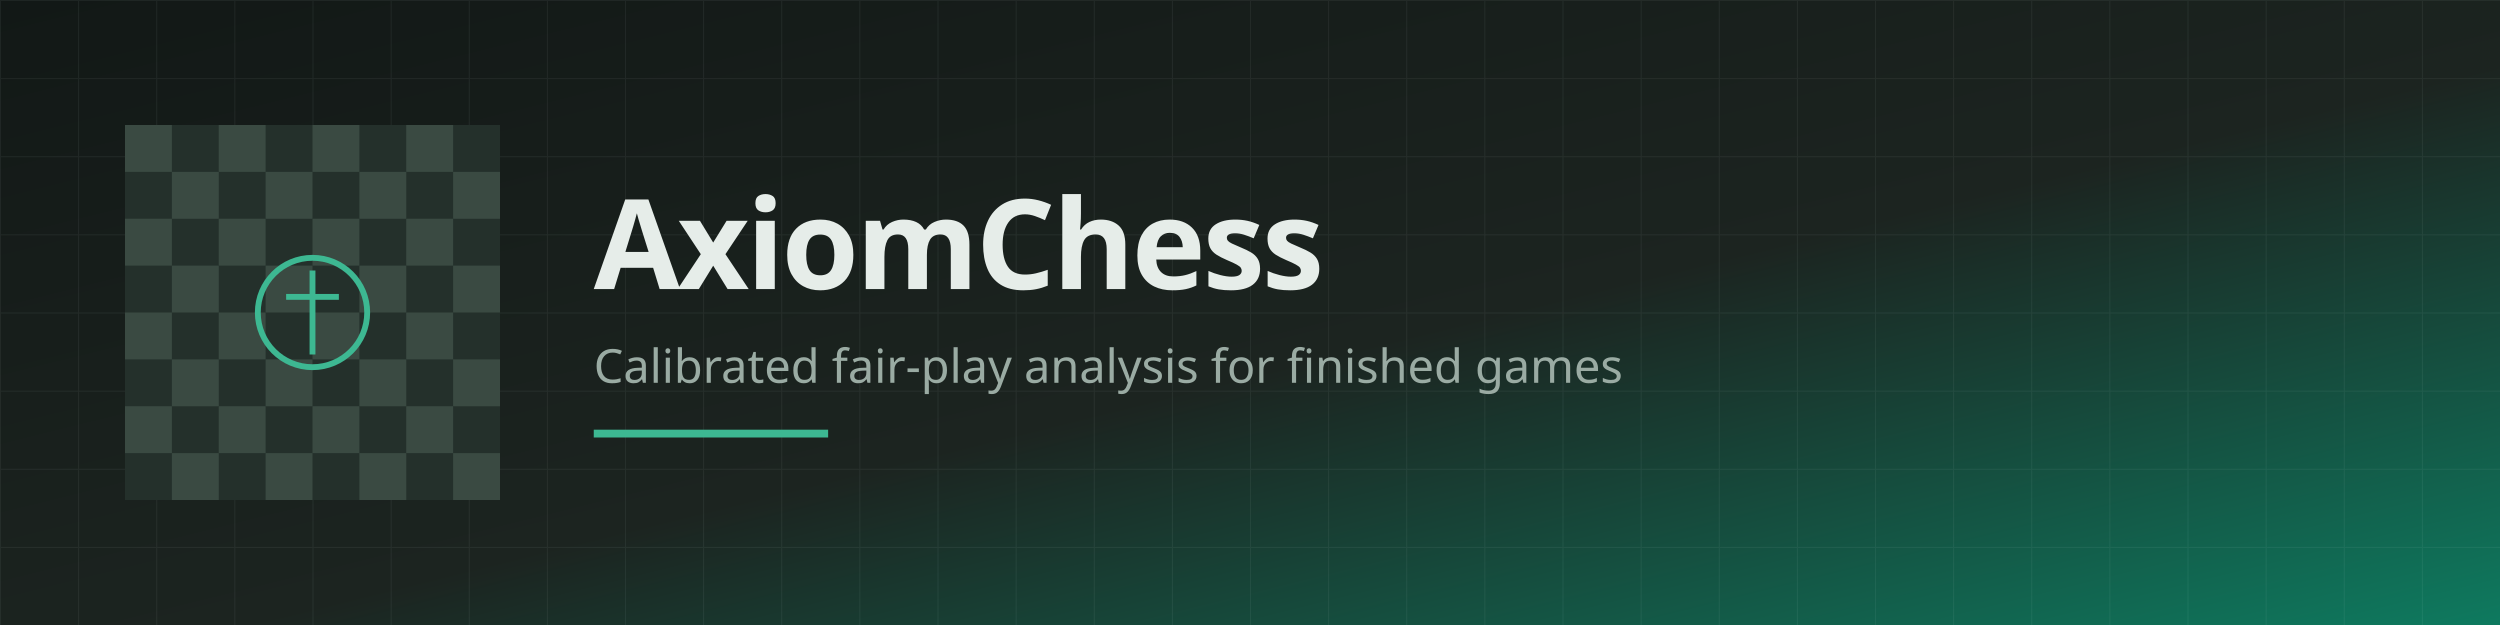
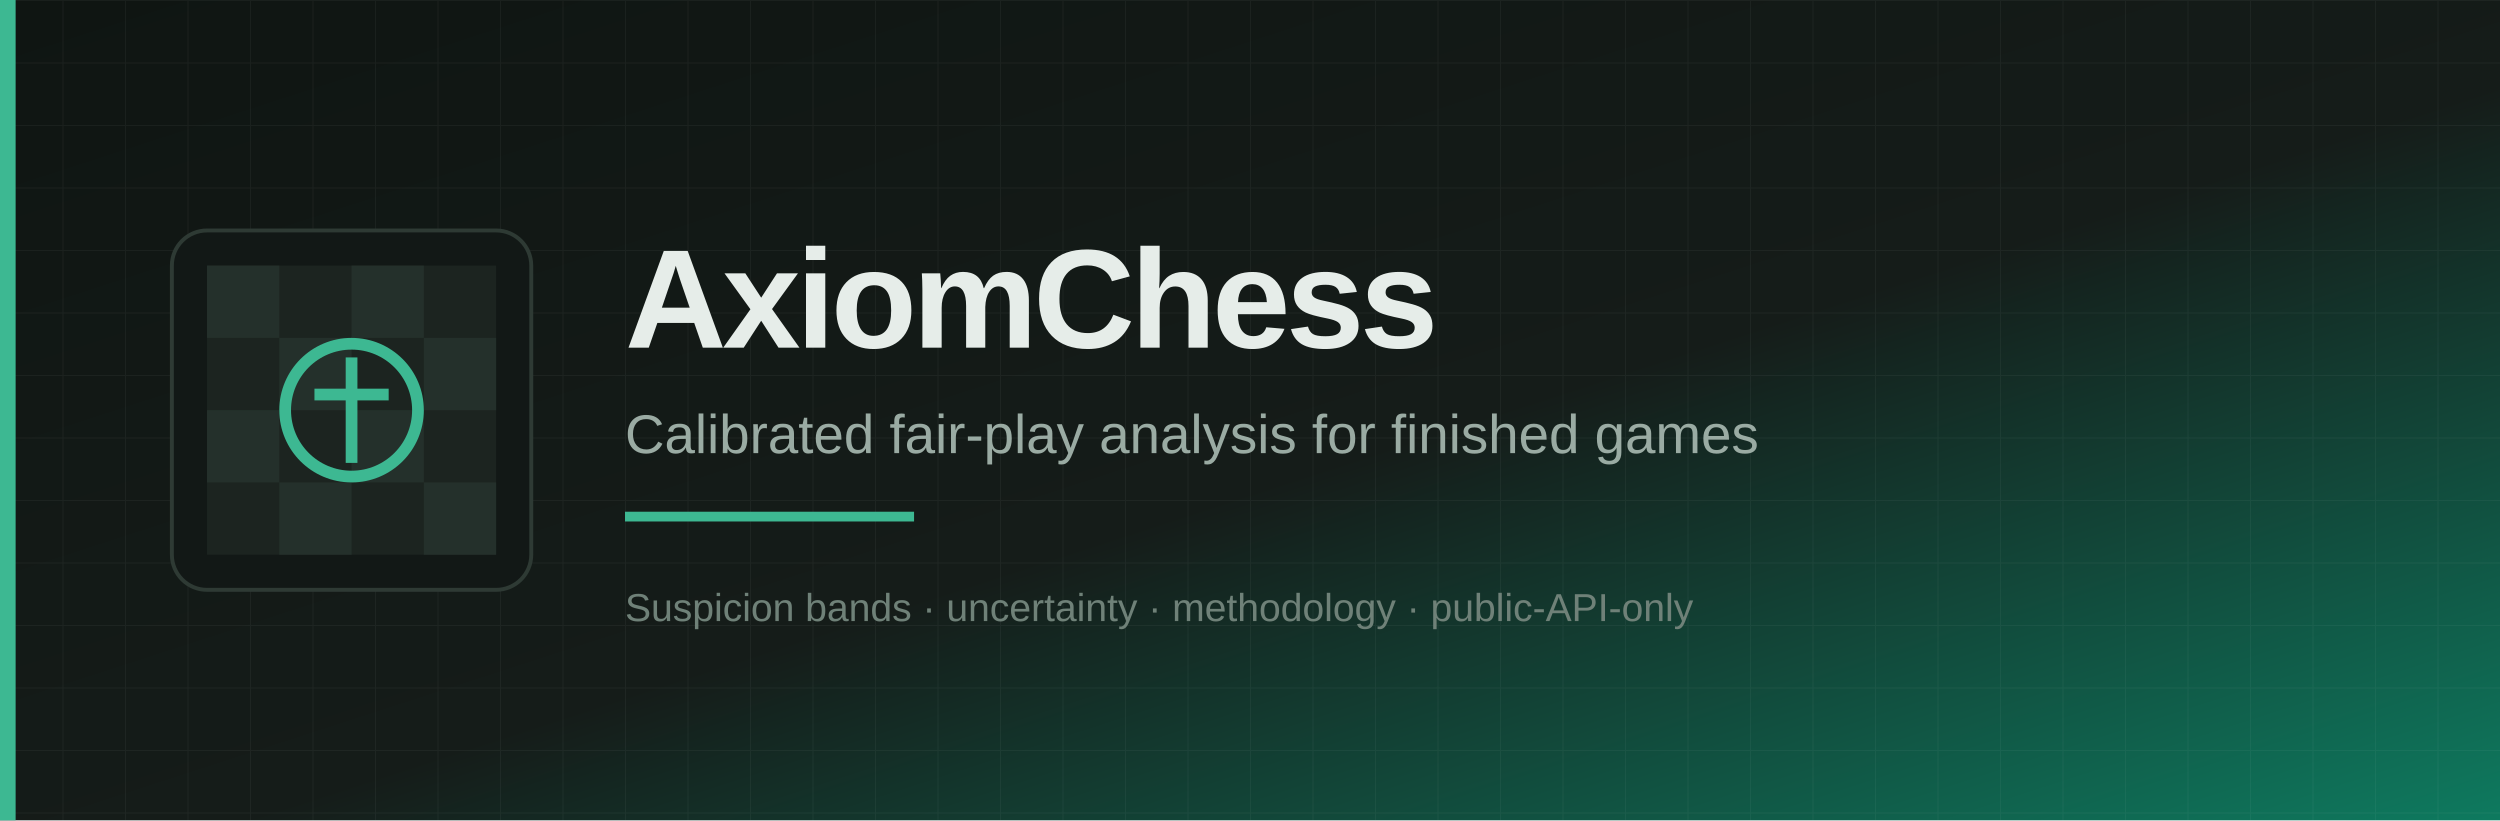
- <svg xmlns="http://www.w3.org/2000/svg" width="1280" height="320" viewBox="0 0 1280 320" role="img" aria-label="AxiomChess">
+ <svg xmlns="http://www.w3.org/2000/svg" width="1280" height="420" viewBox="0 0 1280 420" role="img" aria-label="AxiomChess">
  <defs>
-     <linearGradient id="felt" x1="0" y1="0" x2="1" y2="1">
-       <stop offset="0%" stop-color="#121816" />
-       <stop offset="55%" stop-color="#1c2420" />
+     <linearGradient id="bg" x1="0" y1="0" x2="1" y2="1">
+       <stop offset="0%" stop-color="#0f1512" />
+       <stop offset="55%" stop-color="#151c19" />
      <stop offset="100%" stop-color="#0e7a5f" />
    </linearGradient>
-     <pattern id="grid" width="40" height="40" patternUnits="userSpaceOnUse">
-       <path d="M40 0H0V40" fill="none" stroke="#e6ede9" stroke-opacity="0.06" stroke-width="1" />
+     <pattern id="grid" width="32" height="32" patternUnits="userSpaceOnUse">
+       <path d="M32 0H0V32" fill="none" stroke="#e6ede9" stroke-opacity="0.05" stroke-width="1" />
    </pattern>
  </defs>
-   <rect width="1280" height="320" fill="url(#felt)" />
-   <rect width="1280" height="320" fill="url(#grid)" />
-   <rect x="64" y="64" width="192" height="192" fill="#24302b" />
-   <g fill="#3a4a42">
-     <rect x="64" y="64" width="24" height="24" />
-     <rect x="112" y="64" width="24" height="24" />
-     <rect x="160" y="64" width="24" height="24" />
-     <rect x="208" y="64" width="24" height="24" />
-     <rect x="88" y="88" width="24" height="24" />
-     <rect x="136" y="88" width="24" height="24" />
-     <rect x="184" y="88" width="24" height="24" />
-     <rect x="232" y="88" width="24" height="24" />
-     <rect x="64" y="112" width="24" height="24" />
-     <rect x="112" y="112" width="24" height="24" />
-     <rect x="160" y="112" width="24" height="24" />
-     <rect x="208" y="112" width="24" height="24" />
-     <rect x="88" y="136" width="24" height="24" />
-     <rect x="136" y="136" width="24" height="24" />
-     <rect x="184" y="136" width="24" height="24" />
-     <rect x="232" y="136" width="24" height="24" />
-     <rect x="64" y="160" width="24" height="24" />
-     <rect x="112" y="160" width="24" height="24" />
-     <rect x="160" y="160" width="24" height="24" />
-     <rect x="208" y="160" width="24" height="24" />
-     <rect x="88" y="184" width="24" height="24" />
-     <rect x="136" y="184" width="24" height="24" />
-     <rect x="184" y="184" width="24" height="24" />
-     <rect x="232" y="184" width="24" height="24" />
-     <rect x="64" y="208" width="24" height="24" />
-     <rect x="112" y="208" width="24" height="24" />
-     <rect x="160" y="208" width="24" height="24" />
-     <rect x="208" y="208" width="24" height="24" />
-     <rect x="88" y="232" width="24" height="24" />
-     <rect x="136" y="232" width="24" height="24" />
-     <rect x="184" y="232" width="24" height="24" />
-     <rect x="232" y="232" width="24" height="24" />
+   <rect width="1280" height="420" fill="url(#bg)" />
+   <rect width="1280" height="420" fill="url(#grid)" />
+   <rect x="0" y="0" width="8" height="420" fill="#3db892" />
+   <g transform="translate(88,118)">
+     <rect width="184" height="184" rx="18" fill="#121816" stroke="#2e3a34" stroke-width="2" />
+     <rect x="18" y="18" width="148" height="148" fill="#1c2420" />
+     <g fill="#24302b">
+       <rect x="18" y="18" width="37" height="37" />
+       <rect x="92" y="18" width="37" height="37" />
+       <rect x="55" y="55" width="37" height="37" />
+       <rect x="129" y="55" width="37" height="37" />
+       <rect x="18" y="92" width="37" height="37" />
+       <rect x="92" y="92" width="37" height="37" />
+       <rect x="55" y="129" width="37" height="37" />
+       <rect x="129" y="129" width="37" height="37" />
+     </g>
+     <circle cx="92" cy="92" r="34" fill="none" stroke="#3db892" stroke-width="6" />
+     <path d="M92 68v48M76 84h32" stroke="#3db892" stroke-width="6" stroke-linecap="square" />
  </g>
-   <circle cx="160" cy="160" r="28" fill="none" stroke="#3db892" stroke-width="3" />
-   <path d="M160 140v40M148 152h24" stroke="#3db892" stroke-width="3" stroke-linecap="square" />
-   <text x="304" y="148" fill="#e6ede9" font-family="Syne, Segoe UI, Helvetica Neue, sans-serif" font-size="64" font-weight="700" letter-spacing="-1.5">AxiomChess</text>
-   <text x="304" y="196" fill="#9aaba3" font-family="IBM Plex Sans, Segoe UI, Helvetica Neue, sans-serif" font-size="24">Calibrated fair-play analysis for finished games</text>
-   <rect x="304" y="220" width="120" height="4" fill="#3db892" />
+   <text x="320" y="178" fill="#e6ede9" font-family="Syne, Segoe UI, Helvetica Neue, Arial, sans-serif" font-size="72" font-weight="700" letter-spacing="-2.2">AxiomChess</text>
+   <text x="320" y="232" fill="#9aaba3" font-family="IBM Plex Sans, Segoe UI, Helvetica Neue, Arial, sans-serif" font-size="28">Calibrated fair-play analysis for finished games</text>
+   <rect x="320" y="262" width="148" height="5" fill="#3db892" />
+   <text x="320" y="318" fill="#6f8178" font-family="IBM Plex Sans, Segoe UI, Helvetica Neue, Arial, sans-serif" font-size="20">Suspicion bands · uncertainty · methodology · public-API-only</text>
</svg>
